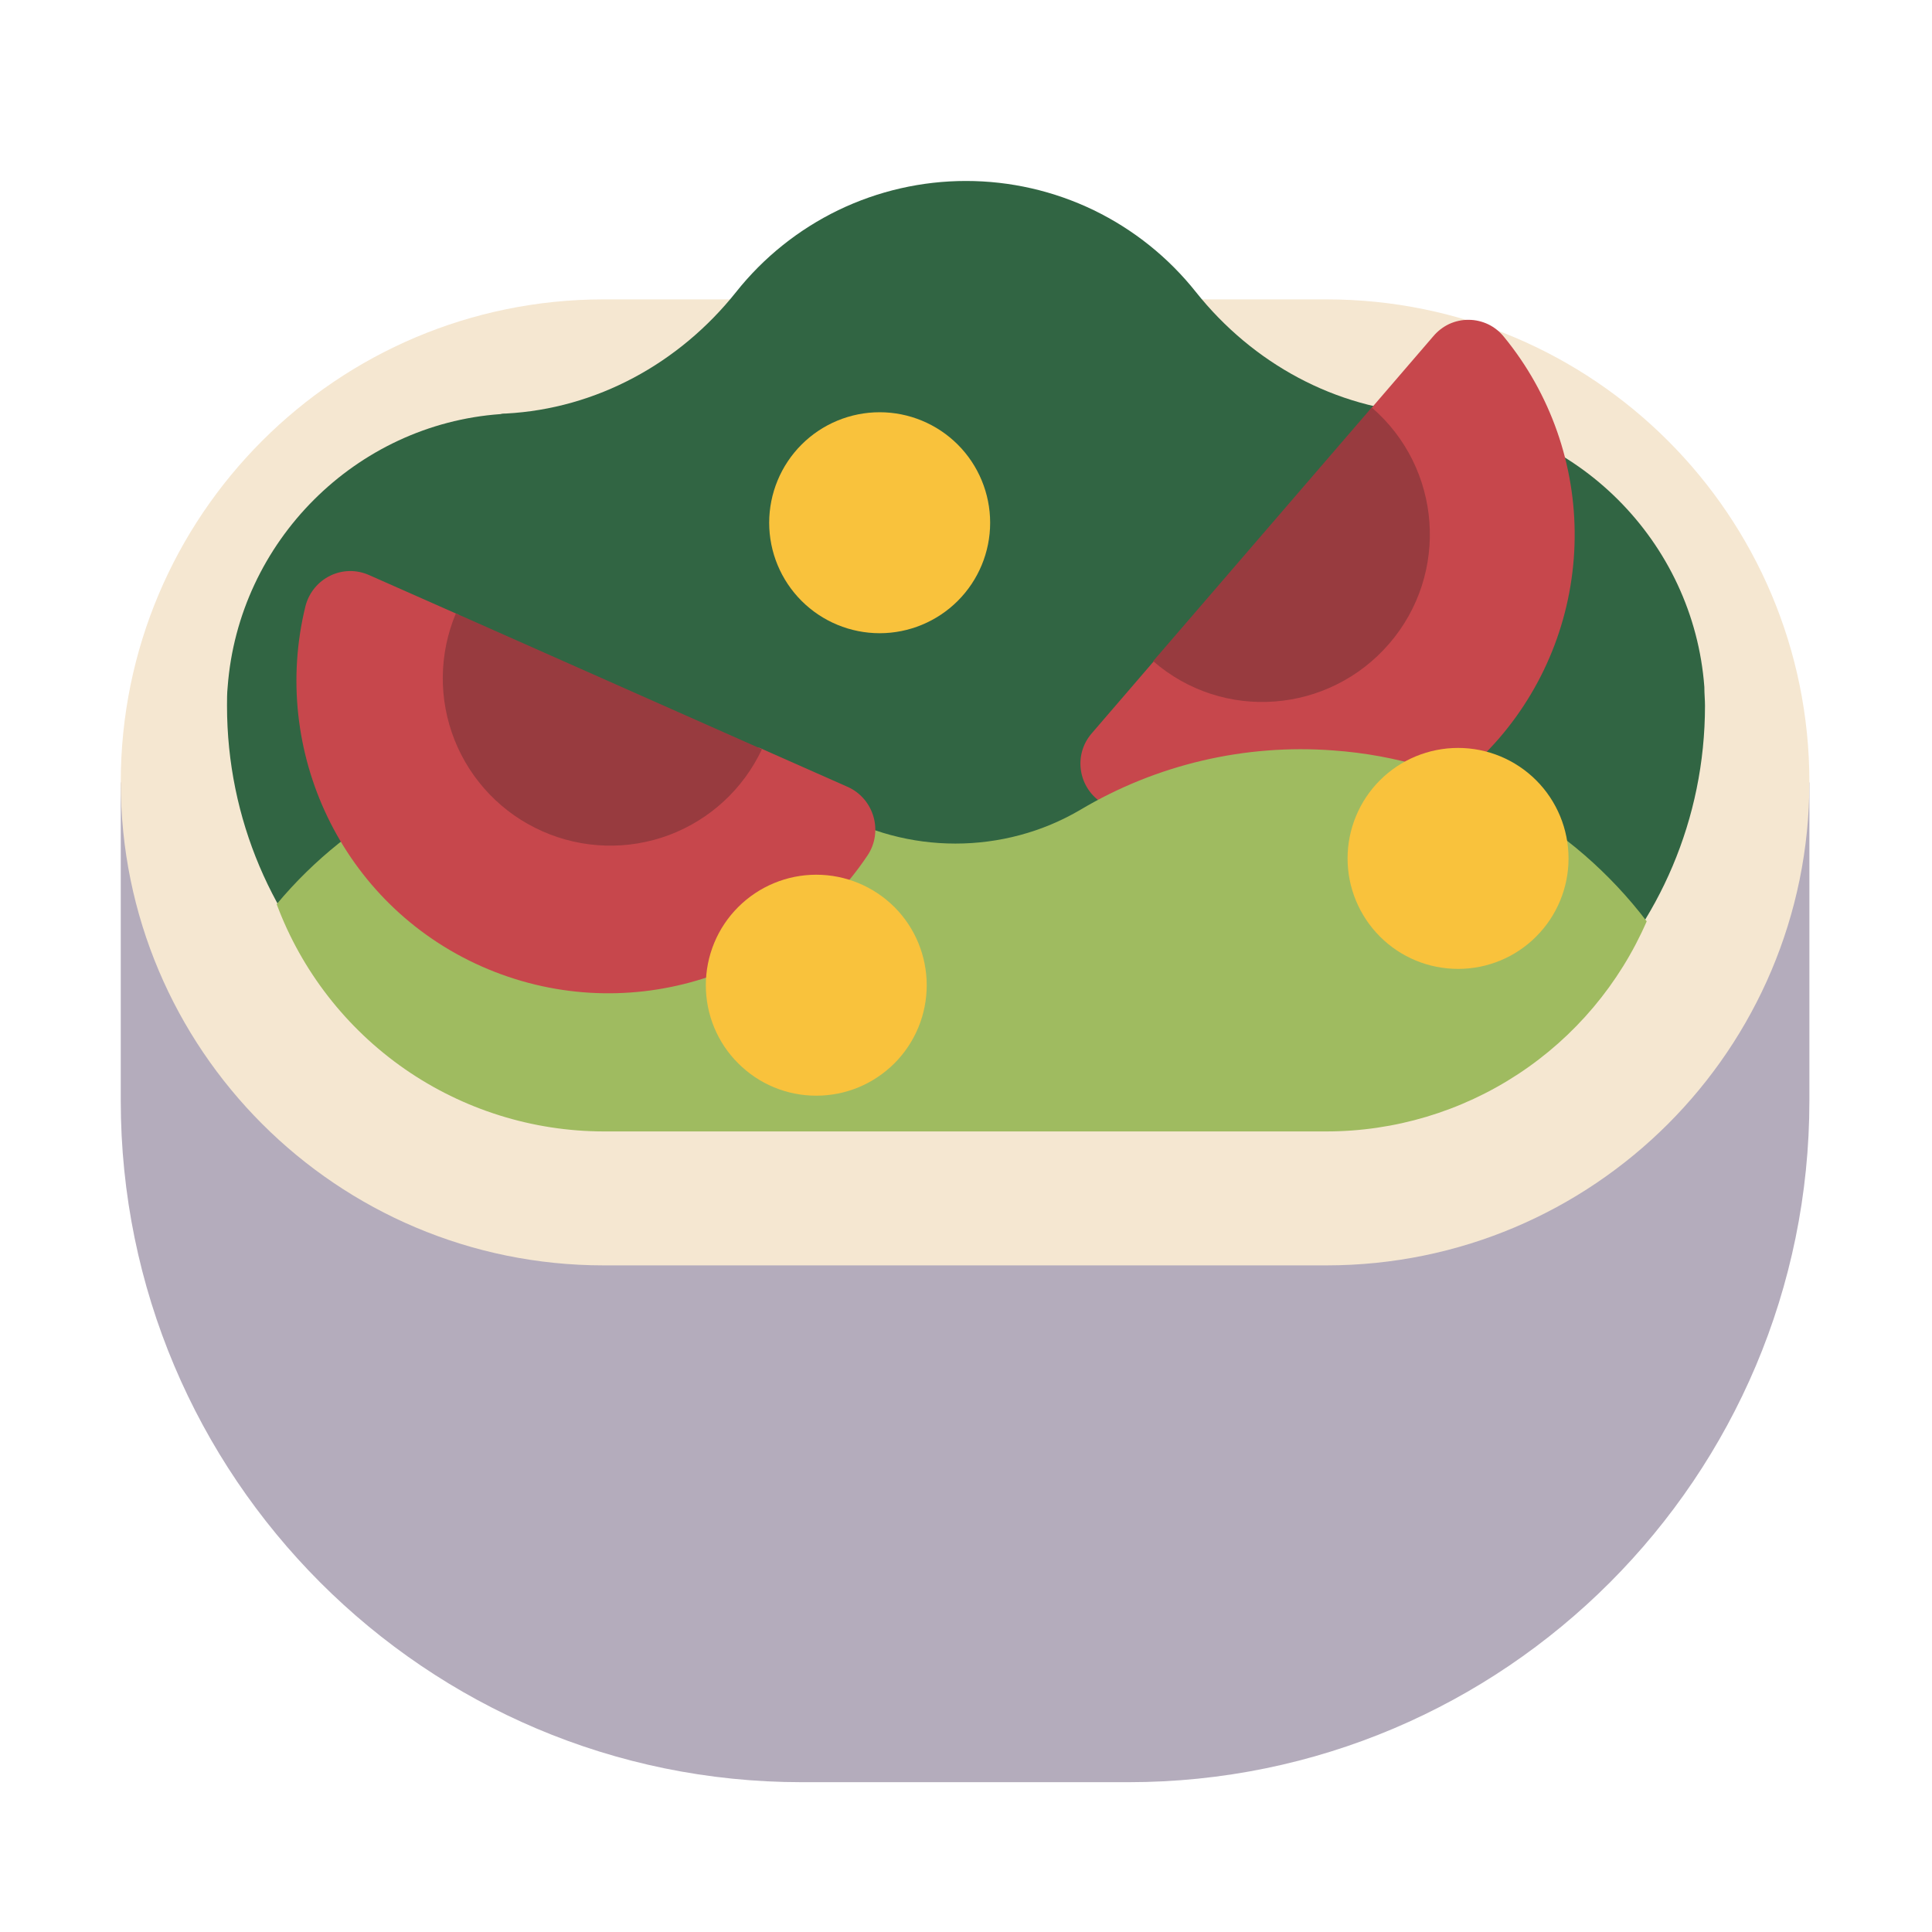
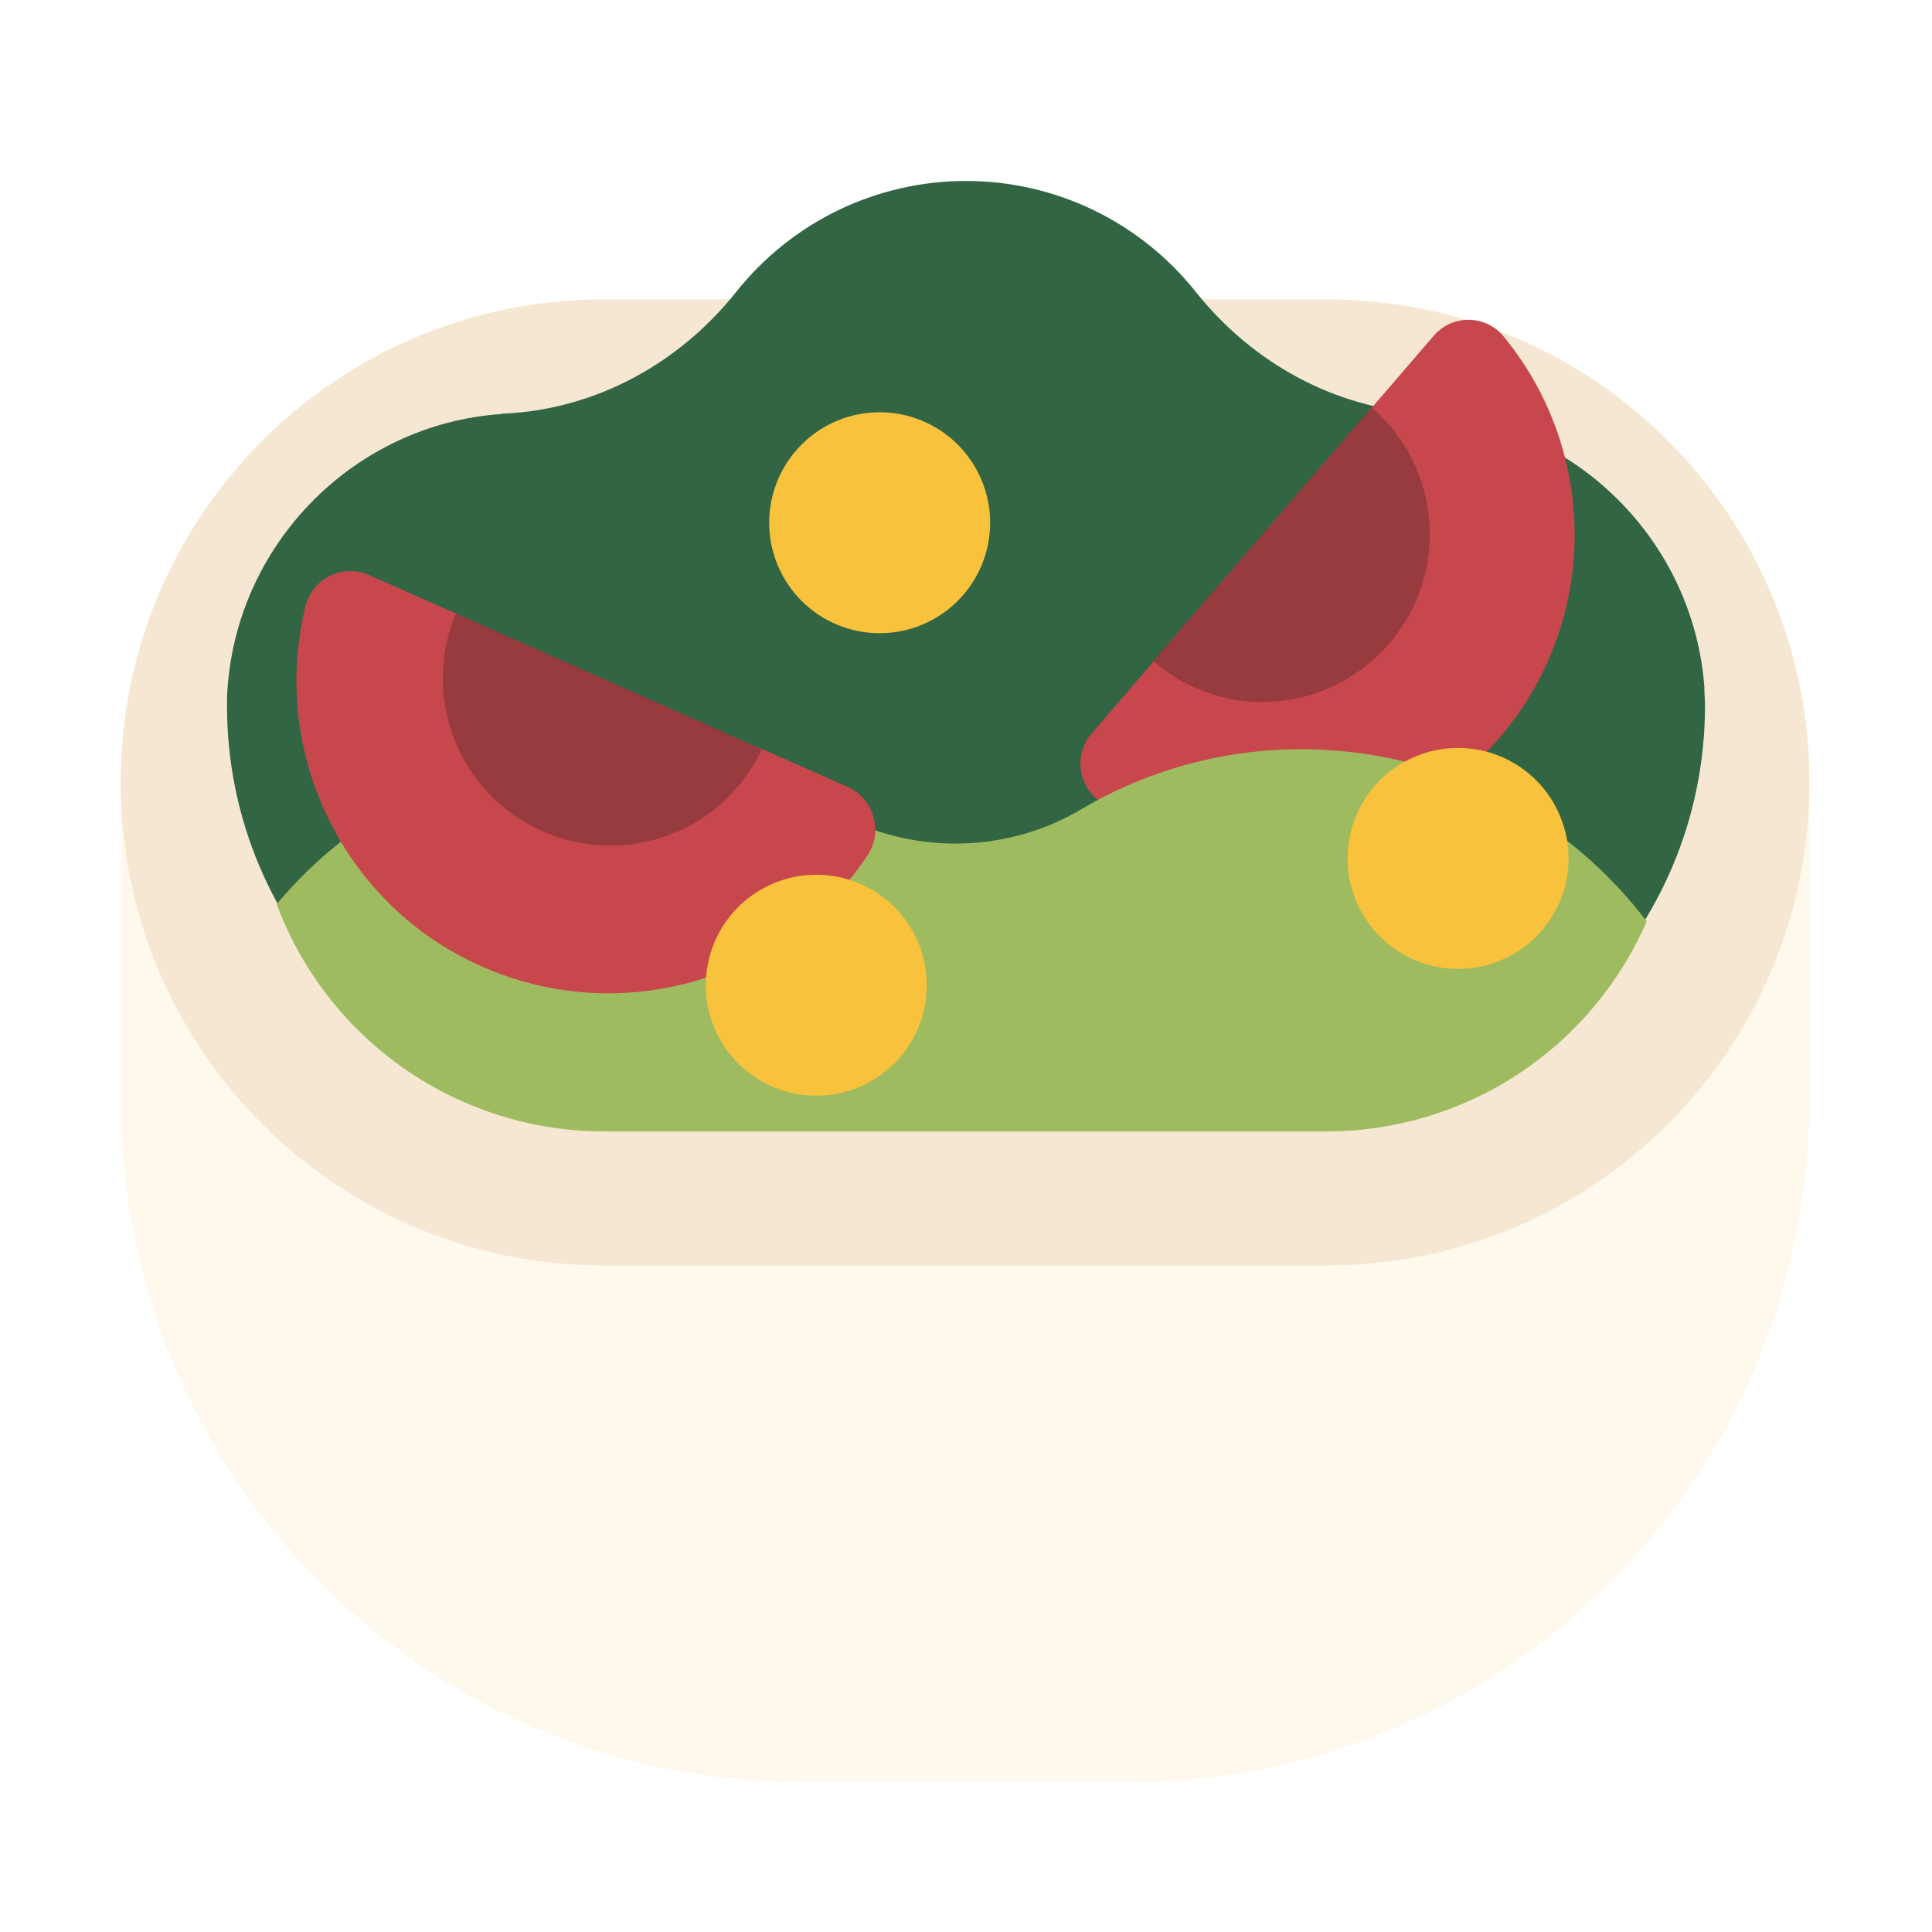
<svg xmlns="http://www.w3.org/2000/svg" width="24" height="24" viewBox="0 0 24 24" fill="none">
-   <path d="M14.018 22.139H9.96C5.287 22.139 1.5 18.344 1.5 13.671V9.719H22.477V13.671C22.477 18.344 18.69 22.139 14.018 22.139Z" fill="#B4ACBC" />
+   <path d="M14.018 22.139H9.96C5.287 22.139 1.5 18.344 1.5 13.671V9.719H22.477V13.671C22.477 18.344 18.69 22.139 14.018 22.139Z" fill="#FFF8ED" />
  <path d="M16.477 3.719H7.5C4.185 3.719 1.5 6.404 1.5 9.719C1.5 13.034 4.185 15.719 7.5 15.719H16.477C19.793 15.719 22.477 13.034 22.477 9.719C22.477 6.404 19.793 3.719 16.477 3.719Z" fill="#F5E7D1" />
  <path d="M21.18 8.767C21.18 8.692 21.172 8.617 21.172 8.534C21.038 6.727 19.582 5.272 17.782 5.144C17.76 5.144 17.738 5.144 17.715 5.137C16.59 5.077 15.562 4.514 14.857 3.629C14.516 3.199 14.082 2.851 13.587 2.611C13.092 2.372 12.55 2.248 12 2.248C11.45 2.248 10.908 2.372 10.413 2.611C9.918 2.851 9.484 3.199 9.143 3.629C8.438 4.514 7.41 5.077 6.285 5.137C6.263 5.137 6.24 5.137 6.218 5.144C4.418 5.272 2.963 6.727 2.828 8.534C2.82 8.609 2.82 8.692 2.82 8.767C2.82 11.594 5.115 13.889 7.943 13.889H16.065C18.885 13.889 21.18 11.594 21.18 8.767Z" fill="#316543" />
  <path d="M18.622 9.172C19.218 8.481 19.55 7.602 19.561 6.689C19.572 5.777 19.261 4.89 18.683 4.185C18.63 4.119 18.564 4.066 18.488 4.029C18.412 3.993 18.329 3.973 18.245 3.973C18.162 3.972 18.078 3.99 18.002 4.025C17.926 4.061 17.859 4.113 17.805 4.177L17.02 5.089L16.552 7.202L14.351 8.193L13.56 9.112C13.328 9.382 13.395 9.795 13.703 9.982C15.285 10.92 17.37 10.62 18.622 9.172Z" fill="#C7474C" />
  <path d="M20.456 11.445C20.119 12.22 19.563 12.881 18.857 13.344C18.15 13.808 17.323 14.055 16.477 14.055H7.5C6.616 14.054 5.753 13.783 5.027 13.279C4.301 12.774 3.746 12.06 3.437 11.232C3.899 10.678 4.467 10.223 5.109 9.894C5.75 9.565 6.451 9.368 7.17 9.315C8.325 9.24 9.398 9.517 10.312 10.057C11.265 10.62 12.473 10.62 13.425 10.057C14.37 9.496 15.464 9.24 16.56 9.322C18.141 9.433 19.542 10.245 20.456 11.445Z" fill="#9FBB60" />
  <path d="M5.985 12.006C7.733 12.778 9.75 12.163 10.777 10.626C10.973 10.333 10.86 9.928 10.537 9.778L9.433 9.289L7.235 9.229L5.693 7.634L4.59 7.146C4.26 6.996 3.885 7.183 3.795 7.528C3.353 9.321 4.238 11.233 5.985 12.006Z" fill="#C7474C" />
  <path d="M17.04 5.062C17.91 5.812 18.008 7.125 17.258 7.995C16.508 8.865 15.195 8.97 14.325 8.213L17.04 5.062ZM9.465 9.307C9.234 9.8 8.819 10.183 8.309 10.374C7.799 10.564 7.235 10.547 6.737 10.326C6.24 10.106 5.848 9.699 5.647 9.193C5.446 8.687 5.452 8.122 5.663 7.62L9.465 9.307Z" fill="#983B3F" />
  <path d="M10.928 7.866C11.291 7.866 11.641 7.721 11.898 7.464C12.155 7.207 12.3 6.858 12.3 6.494C12.3 6.13 12.155 5.78 11.898 5.523C11.641 5.266 11.291 5.121 10.928 5.121C10.563 5.121 10.214 5.266 9.957 5.523C9.7 5.78 9.555 6.13 9.555 6.494C9.555 6.858 9.7 7.207 9.957 7.464C10.214 7.721 10.563 7.866 10.928 7.866ZM18.113 12.036C18.477 12.036 18.826 11.892 19.083 11.634C19.34 11.377 19.485 11.028 19.485 10.664C19.485 10.3 19.34 9.95 19.083 9.693C18.826 9.436 18.477 9.291 18.113 9.291C17.748 9.291 17.399 9.436 17.142 9.693C16.885 9.95 16.74 10.3 16.74 10.664C16.74 11.028 16.885 11.377 17.142 11.634C17.399 11.892 17.748 12.036 18.113 12.036ZM11.512 12.239C11.512 12.419 11.477 12.597 11.408 12.764C11.339 12.93 11.238 13.082 11.111 13.209C10.983 13.336 10.832 13.438 10.665 13.507C10.499 13.576 10.32 13.611 10.14 13.611C9.96 13.611 9.781 13.576 9.615 13.507C9.448 13.438 9.297 13.336 9.17 13.209C9.042 13.082 8.941 12.93 8.872 12.764C8.803 12.597 8.768 12.419 8.768 12.239C8.768 11.875 8.912 11.525 9.17 11.268C9.427 11.011 9.776 10.866 10.14 10.866C10.504 10.866 10.853 11.011 11.111 11.268C11.368 11.525 11.512 11.875 11.512 12.239Z" fill="#F9C23C" />
</svg>
